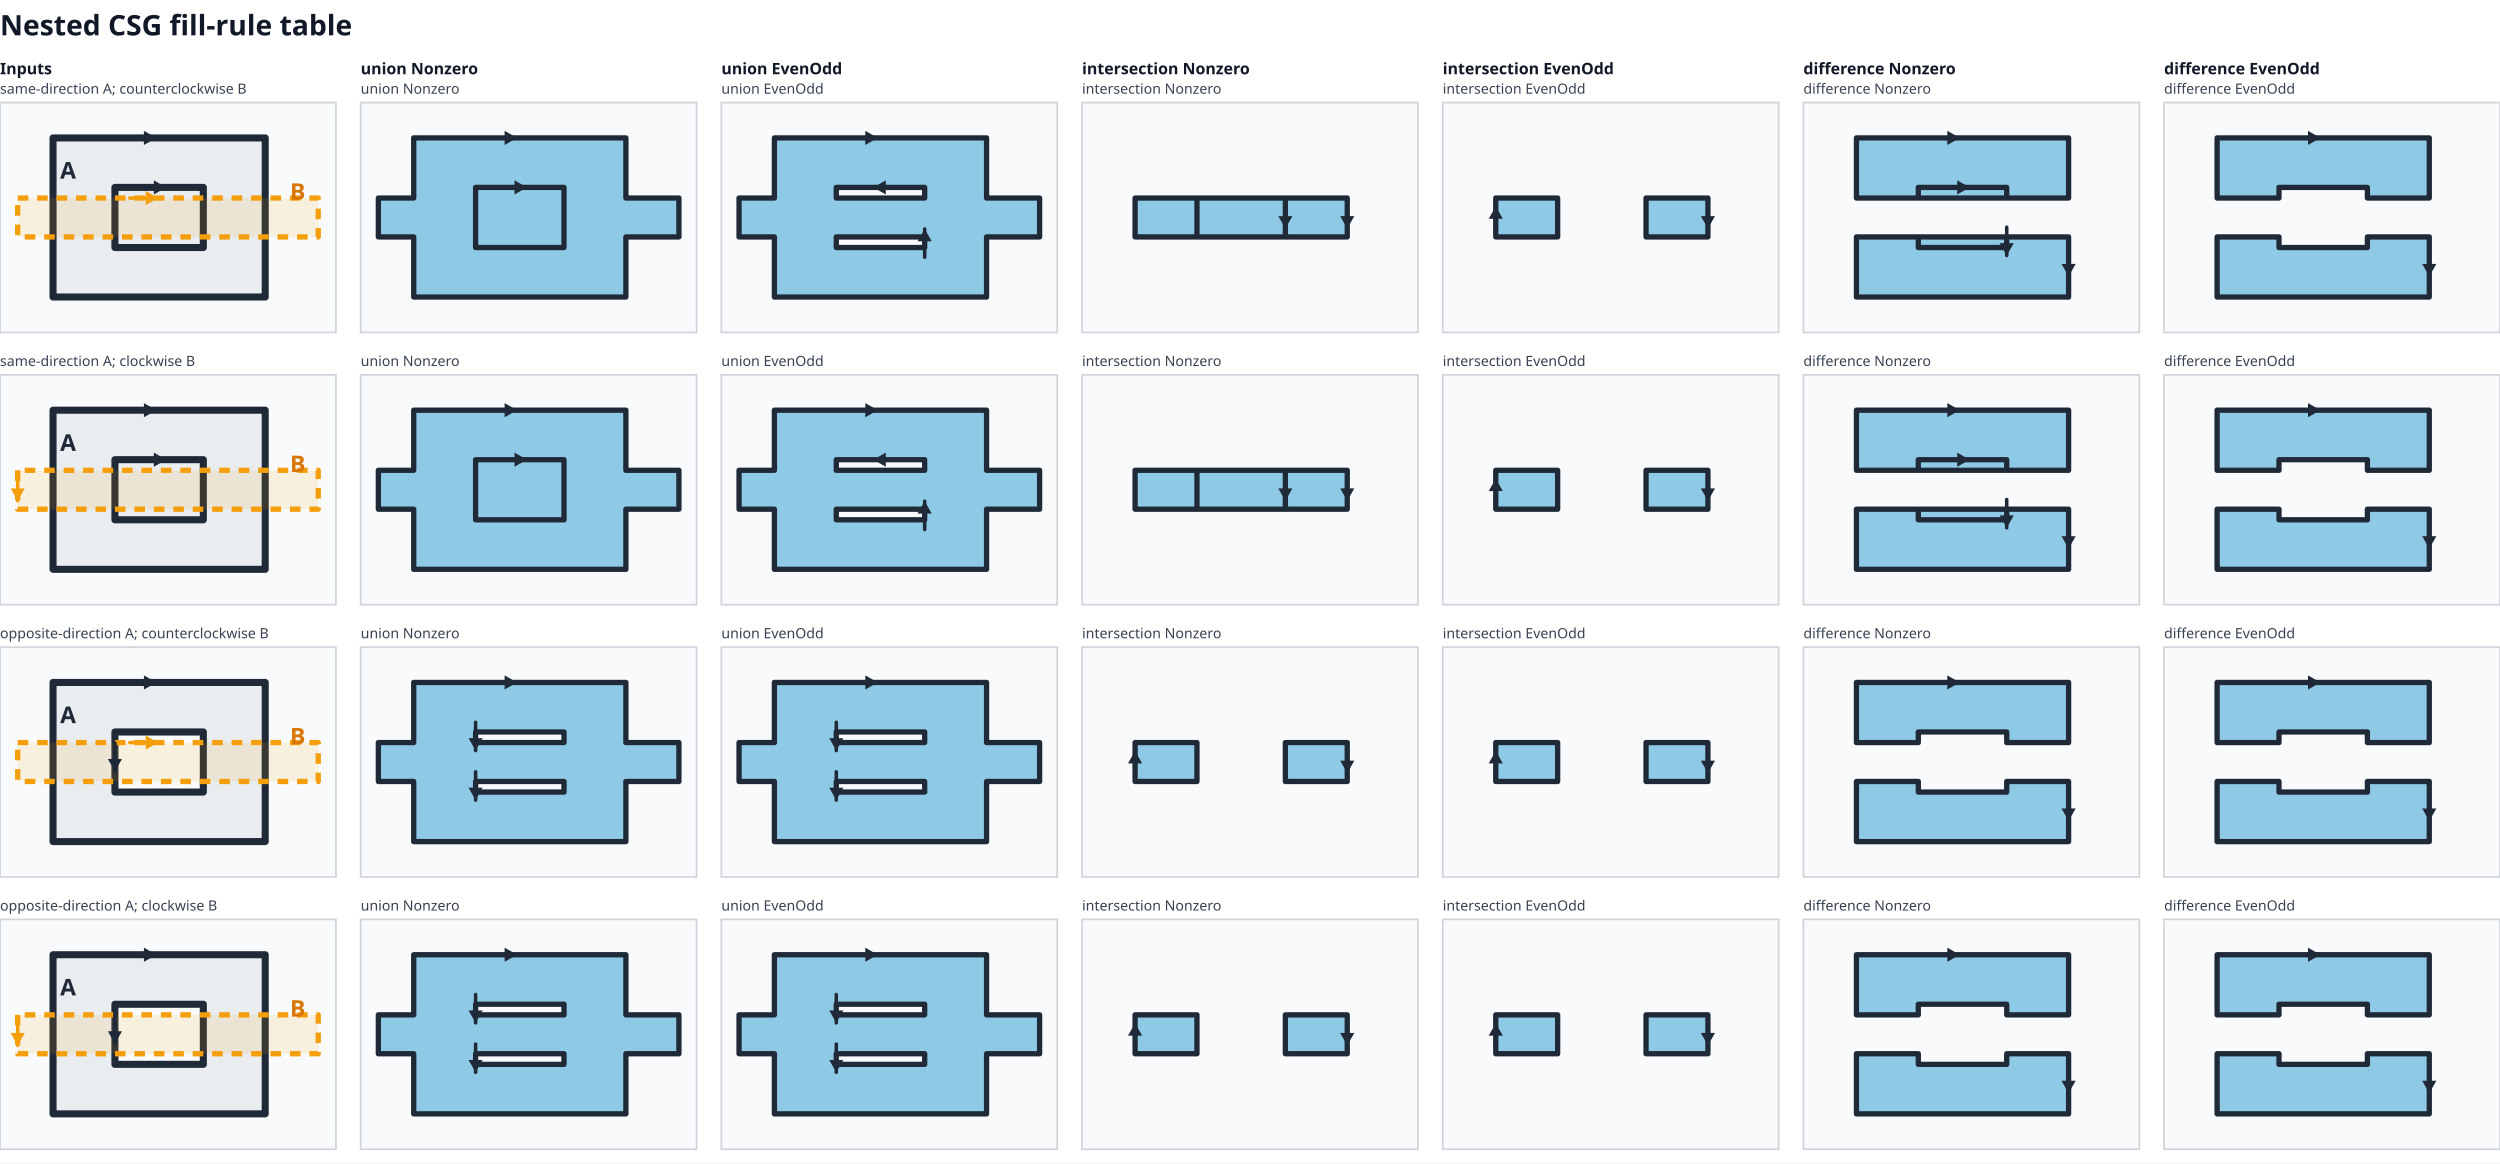
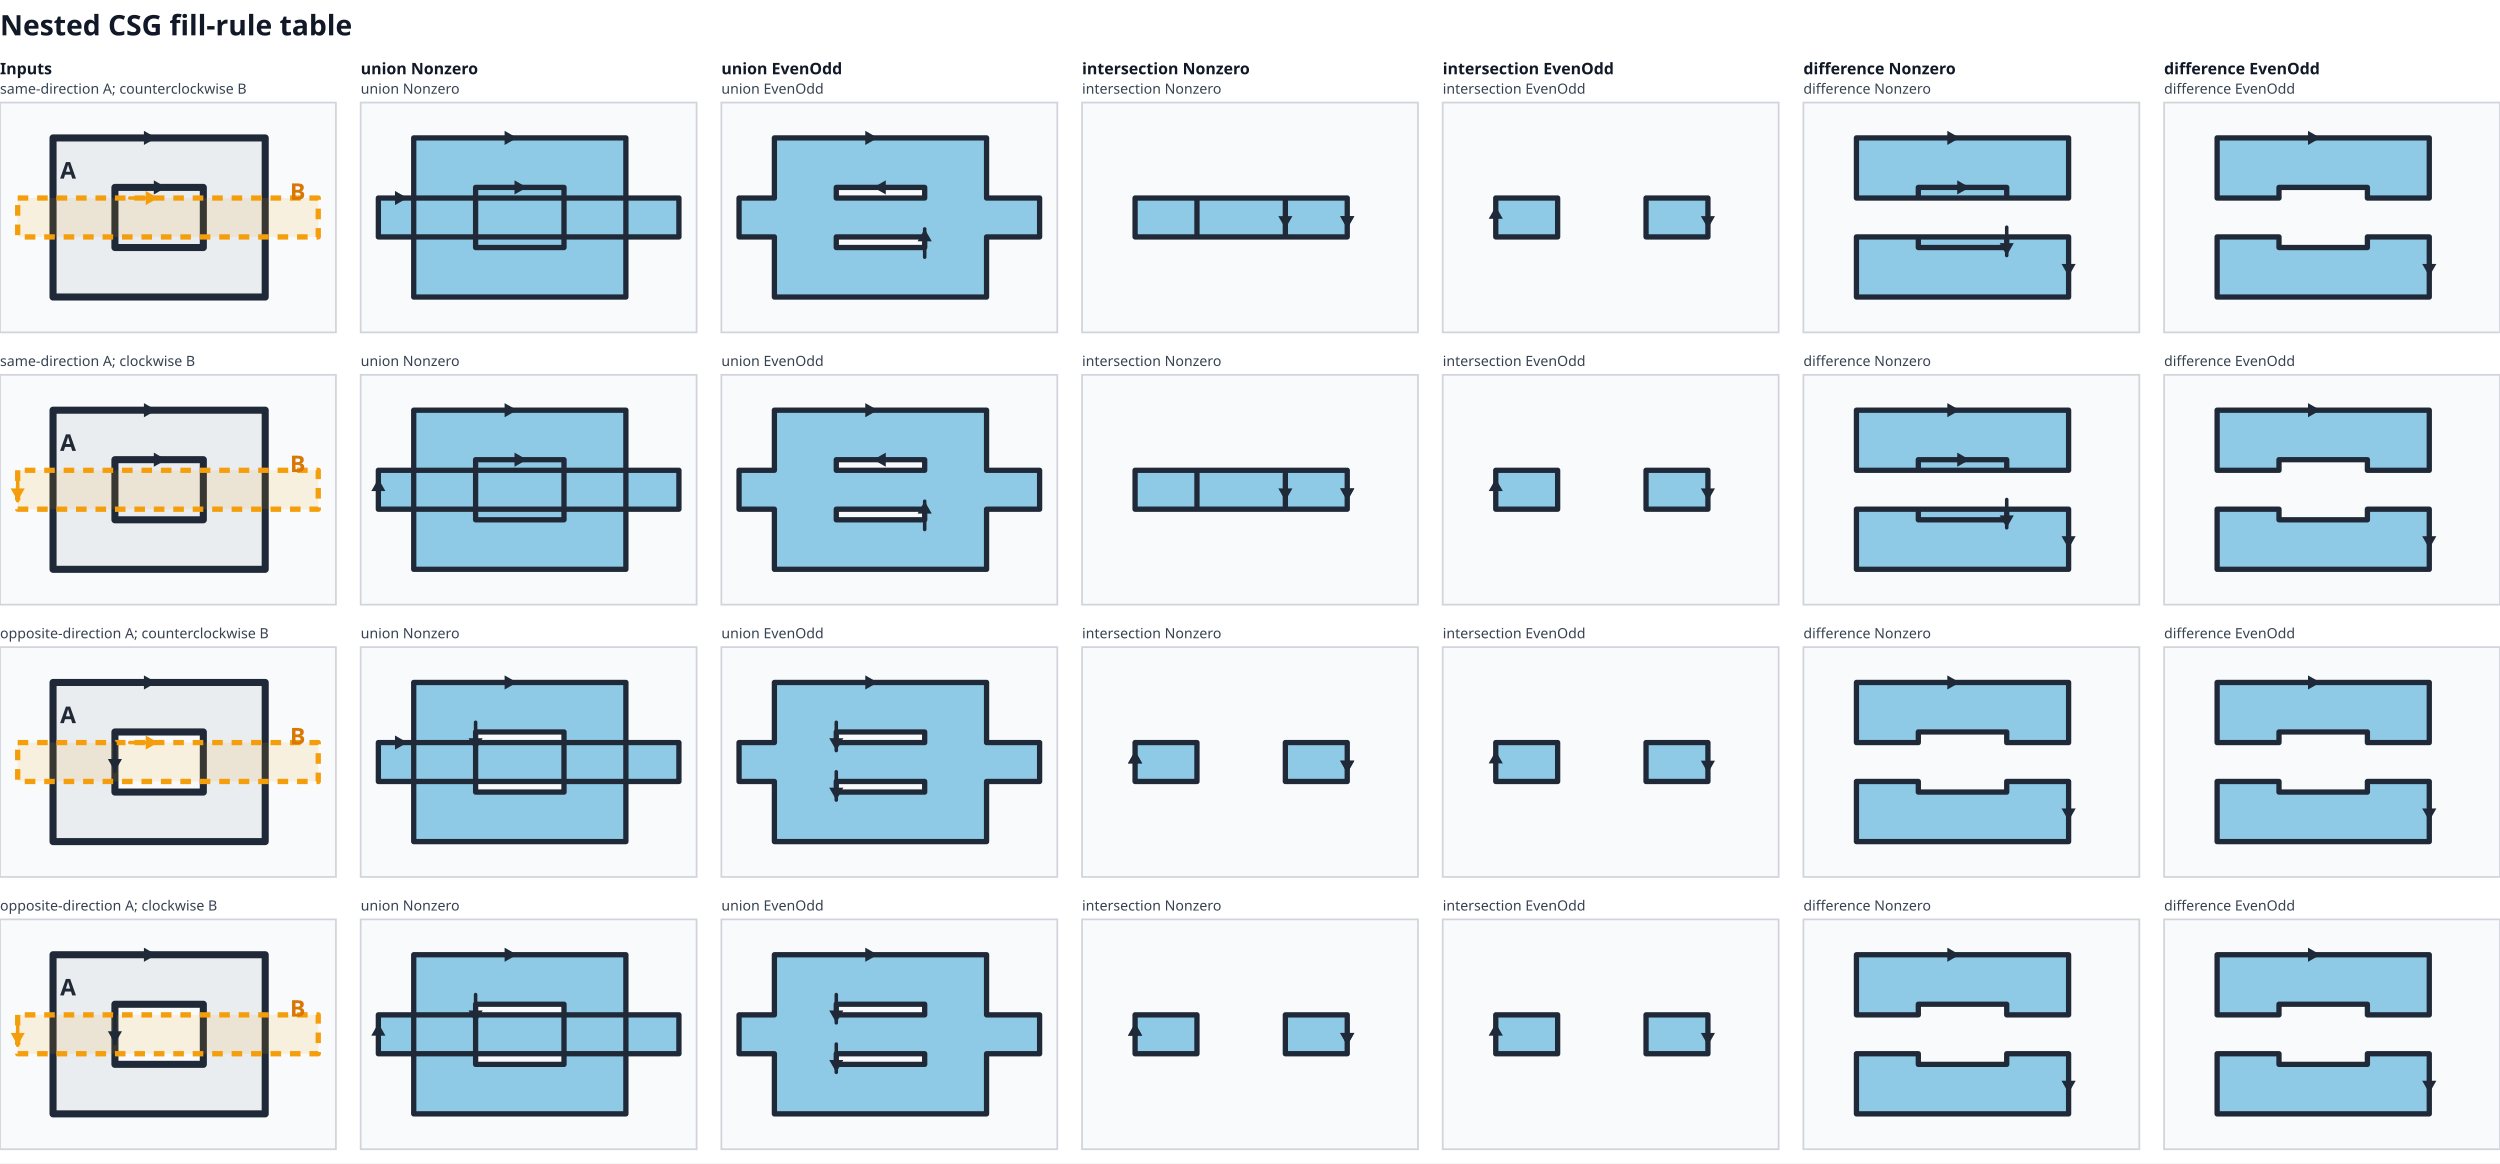
<svg xmlns="http://www.w3.org/2000/svg" viewBox="0 0 1414 658">
  <rect x="0" y="0" width="1414" height="658" style="fill: #ffffff; stroke: none" />
  <text x="0" y="20" font-size="16" style="fill: #111827; font-family: system-ui, sans-serif; font-weight: 700">Nested CSG fill-rule table</text>
  <text x="0" y="42" font-size="9" style="fill: #111827; font-family: system-ui, sans-serif; font-weight: 700">Inputs</text>
  <text x="204" y="42" font-size="9" style="fill: #111827; font-family: system-ui, sans-serif; font-weight: 700">union Nonzero</text>
  <text x="408" y="42" font-size="9" style="fill: #111827; font-family: system-ui, sans-serif; font-weight: 700">union EvenOdd</text>
  <text x="612" y="42" font-size="9" style="fill: #111827; font-family: system-ui, sans-serif; font-weight: 700">intersection Nonzero</text>
  <text x="816" y="42" font-size="9" style="fill: #111827; font-family: system-ui, sans-serif; font-weight: 700">intersection EvenOdd</text>
  <text x="1020" y="42" font-size="9" style="fill: #111827; font-family: system-ui, sans-serif; font-weight: 700">difference Nonzero</text>
  <text x="1224" y="42" font-size="9" style="fill: #111827; font-family: system-ui, sans-serif; font-weight: 700">difference EvenOdd</text>
  <rect x="0" y="58" width="190" height="130" style="fill: #f8fafc; stroke: #d1d5db; stroke-width: 1" />
  <text x="0" y="53" font-size="8" style="fill: #374151; font-family: system-ui, sans-serif">same-direction A; counterclockwise B</text>
  <path d="M 30 78 H 150 V 168 H 30 Z M 65 106 H 115 V 140 H 65 Z" style="fill: rgba(31, 41, 55, 0.06); stroke: #1f2937; stroke-width: 4; stroke-linejoin: round" />
  <path d="M 10 112 H 180 V 134 H 10 Z" style="fill: rgba(245, 158, 11, 0.12); stroke: #f59e0b; stroke-width: 3; stroke-dasharray: 6 5; stroke-linejoin: round" />
  <text x="34" y="101" font-size="13" style="fill: #1f2937; font-family: system-ui, sans-serif; font-weight: 700">A</text>
  <text x="164" y="113" font-size="13" style="fill: #d97706; font-family: system-ui, sans-serif; font-weight: 700">B</text>
  <path d="M 72.4 78 H 88.4" style="fill: none; stroke: #1f2937; stroke-width: 2; stroke-linecap: round" />
  <path d="M 88.4 78 L 81.4 82 V 74 Z" style="fill: #1f2937; stroke: none" />
  <path d="M 78 106 H 94" style="fill: none; stroke: #1f2937; stroke-width: 2; stroke-linecap: round" />
  <path d="M 94 106 L 87 110 V 102 Z" style="fill: #1f2937; stroke: none" />
  <path d="M 73.4 112 H 89.4" style="fill: none; stroke: #f59e0b; stroke-width: 2; stroke-linecap: round" />
  <path d="M 89.4 112 L 82.4 116 V 108 Z" style="fill: #f59e0b; stroke: none" />
  <rect x="204" y="58" width="190" height="130" style="fill: #f8fafc; stroke: #d1d5db; stroke-width: 1" />
  <text x="204" y="53" font-size="8" style="fill: #374151; font-family: system-ui, sans-serif">union Nonzero</text>
-   <path d="M 234 78 H 354 V 112 H 384 V 134 H 354 V 168 H 234 V 134 H 214 V 112 H 234 Z M 269 106 H 319 V 112 V 134 V 140 H 269 V 134 V 112 Z" style="fill: #8ecae6; fill-rule: nonzero; stroke: #1f2937; stroke-width: 3; stroke-linejoin: round" />
+   <path d="M 234 78 H 354 V 112 V 134 V 168 H 234 V 134 V 112 Z M 269 106 H 319 V 112 V 134 V 140 H 269 V 134 V 112 Z M 214 112 H 234 H 269 H 319 H 354 H 384 V 134 H 354 H 319 H 269 H 234 H 214 Z" style="fill: #8ecae6; fill-rule: nonzero; stroke: #1f2937; stroke-width: 3; stroke-linejoin: round" />
  <path d="M 276.4 78 H 292.4" style="fill: none; stroke: #1f2937; stroke-width: 2; stroke-linecap: round" />
  <path d="M 292.4 78 L 285.4 82 V 74 Z" style="fill: #1f2937; stroke: none" />
  <path d="M 282 106 H 298" style="fill: none; stroke: #1f2937; stroke-width: 2; stroke-linecap: round" />
  <path d="M 298 106 L 291 110 V 102 Z" style="fill: #1f2937; stroke: none" />
+   <path d="M 214.4 112 H 230.4" style="fill: none; stroke: #1f2937; stroke-width: 2; stroke-linecap: round" />
+   <path d="M 230.4 112 L 223.4 116 V 108 Z" style="fill: #1f2937; stroke: none" />
  <rect x="408" y="58" width="190" height="130" style="fill: #f8fafc; stroke: #d1d5db; stroke-width: 1" />
  <text x="408" y="53" font-size="8" style="fill: #374151; font-family: system-ui, sans-serif">union EvenOdd</text>
  <path d="M 438 78 H 558 V 112 H 588 V 134 H 558 V 168 H 438 V 134 H 418 V 112 H 438 Z M 523 106 H 473 V 112 H 523 Z M 523 140 V 134 H 473 V 140 Z" style="fill: #8ecae6; fill-rule: evenodd; stroke: #1f2937; stroke-width: 3; stroke-linejoin: round" />
  <path d="M 480.4 78 H 496.4" style="fill: none; stroke: #1f2937; stroke-width: 2; stroke-linecap: round" />
  <path d="M 496.4 78 L 489.4 82 V 74 Z" style="fill: #1f2937; stroke: none" />
  <path d="M 510 106 H 494" style="fill: none; stroke: #1f2937; stroke-width: 2; stroke-linecap: round" />
  <path d="M 494 106 L 501 102 V 110 Z" style="fill: #1f2937; stroke: none" />
  <path d="M 523 145.48 V 129.48" style="fill: none; stroke: #1f2937; stroke-width: 2; stroke-linecap: round" />
  <path d="M 523 129.48 L 527 136.48 H 519 Z" style="fill: #1f2937; stroke: none" />
  <rect x="612" y="58" width="190" height="130" style="fill: #f8fafc; stroke: #d1d5db; stroke-width: 1" />
  <text x="612" y="53" font-size="8" style="fill: #374151; font-family: system-ui, sans-serif">intersection Nonzero</text>
-   <path d="M 762 112 V 134 H 727 H 677 H 642 V 112 H 677 H 727 Z M 727 112 V 134 H 677 V 112 Z" style="fill: #8ecae6; fill-rule: nonzero; stroke: #1f2937; stroke-width: 3; stroke-linejoin: round" />
+   <path d="M 762 112 V 134 H 727 H 677 H 642 V 112 H 677 H 727 Z M 762 112 V 134 H 727 H 677 H 642 V 112 H 677 H 727 Z M 727 112 V 134 H 677 V 112 Z" style="fill: #8ecae6; fill-rule: nonzero; stroke: #1f2937; stroke-width: 3; stroke-linejoin: round" />
+   <path d="M 762 113.24 V 129.24" style="fill: none; stroke: #1f2937; stroke-width: 2; stroke-linecap: round" />
+   <path d="M 762 129.24 L 758 122.24 H 766 Z" style="fill: #1f2937; stroke: none" />
  <path d="M 762 113.24 V 129.24" style="fill: none; stroke: #1f2937; stroke-width: 2; stroke-linecap: round" />
  <path d="M 762 129.24 L 758 122.24 H 766 Z" style="fill: #1f2937; stroke: none" />
  <path d="M 727 113.24 V 129.24" style="fill: none; stroke: #1f2937; stroke-width: 2; stroke-linecap: round" />
  <path d="M 727 129.24 L 723 122.24 H 731 Z" style="fill: #1f2937; stroke: none" />
  <rect x="816" y="58" width="190" height="130" style="fill: #f8fafc; stroke: #d1d5db; stroke-width: 1" />
  <text x="816" y="53" font-size="8" style="fill: #374151; font-family: system-ui, sans-serif">intersection EvenOdd</text>
  <path d="M 966 112 V 134 H 931 V 112 Z M 846 134 V 112 H 881 V 134 Z" style="fill: #8ecae6; fill-rule: evenodd; stroke: #1f2937; stroke-width: 3; stroke-linejoin: round" />
  <path d="M 966 113.24 V 129.24" style="fill: none; stroke: #1f2937; stroke-width: 2; stroke-linecap: round" />
  <path d="M 966 129.24 L 962 122.24 H 970 Z" style="fill: #1f2937; stroke: none" />
  <path d="M 846 132.76 V 116.76" style="fill: none; stroke: #1f2937; stroke-width: 2; stroke-linecap: round" />
  <path d="M 846 116.76 L 850 123.76 H 842 Z" style="fill: #1f2937; stroke: none" />
  <rect x="1020" y="58" width="190" height="130" style="fill: #f8fafc; stroke: #d1d5db; stroke-width: 1" />
  <text x="1020" y="53" font-size="8" style="fill: #374151; font-family: system-ui, sans-serif">difference Nonzero</text>
  <path d="M 1050 78 H 1170 V 112 H 1135 H 1085 H 1050 Z M 1170 134 V 168 H 1050 V 134 H 1085 H 1135 Z M 1085 106 H 1135 V 112 H 1085 Z M 1135 134 V 140 H 1085 V 134 Z" style="fill: #8ecae6; fill-rule: nonzero; stroke: #1f2937; stroke-width: 3; stroke-linejoin: round" />
  <path d="M 1092.4 78 H 1108.4" style="fill: none; stroke: #1f2937; stroke-width: 2; stroke-linecap: round" />
  <path d="M 1108.4 78 L 1101.4 82 V 74 Z" style="fill: #1f2937; stroke: none" />
  <path d="M 1170 140.28 V 156.28" style="fill: none; stroke: #1f2937; stroke-width: 2; stroke-linecap: round" />
  <path d="M 1170 156.28 L 1166 149.28 H 1174 Z" style="fill: #1f2937; stroke: none" />
  <path d="M 1098 106 H 1114" style="fill: none; stroke: #1f2937; stroke-width: 2; stroke-linecap: round" />
  <path d="M 1114 106 L 1107 110 V 102 Z" style="fill: #1f2937; stroke: none" />
  <path d="M 1135 128.52 V 144.52" style="fill: none; stroke: #1f2937; stroke-width: 2; stroke-linecap: round" />
  <path d="M 1135 144.52 L 1131 137.52 H 1139 Z" style="fill: #1f2937; stroke: none" />
  <rect x="1224" y="58" width="190" height="130" style="fill: #f8fafc; stroke: #d1d5db; stroke-width: 1" />
  <text x="1224" y="53" font-size="8" style="fill: #374151; font-family: system-ui, sans-serif">difference EvenOdd</text>
  <path d="M 1254 78 H 1374 V 112 H 1339 V 106 H 1289 V 112 H 1254 Z M 1374 134 V 168 H 1254 V 134 H 1289 V 140 H 1339 V 134 Z" style="fill: #8ecae6; fill-rule: evenodd; stroke: #1f2937; stroke-width: 3; stroke-linejoin: round" />
  <path d="M 1296.4 78 H 1312.4" style="fill: none; stroke: #1f2937; stroke-width: 2; stroke-linecap: round" />
  <path d="M 1312.4 78 L 1305.4 82 V 74 Z" style="fill: #1f2937; stroke: none" />
  <path d="M 1374 140.28 V 156.28" style="fill: none; stroke: #1f2937; stroke-width: 2; stroke-linecap: round" />
  <path d="M 1374 156.28 L 1370 149.28 H 1378 Z" style="fill: #1f2937; stroke: none" />
  <rect x="0" y="212" width="190" height="130" style="fill: #f8fafc; stroke: #d1d5db; stroke-width: 1" />
  <text x="0" y="207" font-size="8" style="fill: #374151; font-family: system-ui, sans-serif">same-direction A; clockwise B</text>
  <path d="M 30 232 H 150 V 322 H 30 Z M 65 260 H 115 V 294 H 65 Z" style="fill: rgba(31, 41, 55, 0.06); stroke: #1f2937; stroke-width: 4; stroke-linejoin: round" />
  <path d="M 10 266 V 288 H 180 V 266 Z" style="fill: rgba(245, 158, 11, 0.12); stroke: #f59e0b; stroke-width: 3; stroke-dasharray: 6 5; stroke-linejoin: round" />
  <text x="34" y="255" font-size="13" style="fill: #1f2937; font-family: system-ui, sans-serif; font-weight: 700">A</text>
  <text x="164" y="267" font-size="13" style="fill: #d97706; font-family: system-ui, sans-serif; font-weight: 700">B</text>
  <path d="M 72.4 232 H 88.4" style="fill: none; stroke: #1f2937; stroke-width: 2; stroke-linecap: round" />
  <path d="M 88.4 232 L 81.4 236 V 228 Z" style="fill: #1f2937; stroke: none" />
  <path d="M 78 260 H 94" style="fill: none; stroke: #1f2937; stroke-width: 2; stroke-linecap: round" />
  <path d="M 94 260 L 87 264 V 256 Z" style="fill: #1f2937; stroke: none" />
  <path d="M 10 267.24 V 283.24" style="fill: none; stroke: #f59e0b; stroke-width: 2; stroke-linecap: round" />
  <path d="M 10 283.24 L 6 276.24 H 14 Z" style="fill: #f59e0b; stroke: none" />
  <rect x="204" y="212" width="190" height="130" style="fill: #f8fafc; stroke: #d1d5db; stroke-width: 1" />
  <text x="204" y="207" font-size="8" style="fill: #374151; font-family: system-ui, sans-serif">union Nonzero</text>
-   <path d="M 234 232 H 354 V 266 H 384 V 288 H 354 V 322 H 234 V 288 H 214 V 266 H 234 Z M 269 260 H 319 V 266 V 288 V 294 H 269 V 288 V 266 Z" style="fill: #8ecae6; fill-rule: nonzero; stroke: #1f2937; stroke-width: 3; stroke-linejoin: round" />
+   <path d="M 234 232 H 354 V 266 V 288 V 322 H 234 V 288 V 266 Z M 269 260 H 319 V 266 V 288 V 294 H 269 V 288 V 266 Z M 214 288 V 266 H 234 H 269 H 319 H 354 H 384 V 288 H 354 H 319 H 269 H 234 Z" style="fill: #8ecae6; fill-rule: nonzero; stroke: #1f2937; stroke-width: 3; stroke-linejoin: round" />
  <path d="M 276.4 232 H 292.4" style="fill: none; stroke: #1f2937; stroke-width: 2; stroke-linecap: round" />
  <path d="M 292.4 232 L 285.4 236 V 228 Z" style="fill: #1f2937; stroke: none" />
  <path d="M 282 260 H 298" style="fill: none; stroke: #1f2937; stroke-width: 2; stroke-linecap: round" />
  <path d="M 298 260 L 291 264 V 256 Z" style="fill: #1f2937; stroke: none" />
+   <path d="M 214 286.76 V 270.76" style="fill: none; stroke: #1f2937; stroke-width: 2; stroke-linecap: round" />
+   <path d="M 214 270.76 L 218 277.76 H 210 Z" style="fill: #1f2937; stroke: none" />
  <rect x="408" y="212" width="190" height="130" style="fill: #f8fafc; stroke: #d1d5db; stroke-width: 1" />
  <text x="408" y="207" font-size="8" style="fill: #374151; font-family: system-ui, sans-serif">union EvenOdd</text>
  <path d="M 438 232 H 558 V 266 H 588 V 288 H 558 V 322 H 438 V 288 H 418 V 266 H 438 Z M 523 260 H 473 V 266 H 523 Z M 523 294 V 288 H 473 V 294 Z" style="fill: #8ecae6; fill-rule: evenodd; stroke: #1f2937; stroke-width: 3; stroke-linejoin: round" />
  <path d="M 480.4 232 H 496.4" style="fill: none; stroke: #1f2937; stroke-width: 2; stroke-linecap: round" />
  <path d="M 496.4 232 L 489.4 236 V 228 Z" style="fill: #1f2937; stroke: none" />
  <path d="M 510 260 H 494" style="fill: none; stroke: #1f2937; stroke-width: 2; stroke-linecap: round" />
  <path d="M 494 260 L 501 256 V 264 Z" style="fill: #1f2937; stroke: none" />
  <path d="M 523 299.48 V 283.48" style="fill: none; stroke: #1f2937; stroke-width: 2; stroke-linecap: round" />
  <path d="M 523 283.48 L 527 290.48 H 519 Z" style="fill: #1f2937; stroke: none" />
  <rect x="612" y="212" width="190" height="130" style="fill: #f8fafc; stroke: #d1d5db; stroke-width: 1" />
  <text x="612" y="207" font-size="8" style="fill: #374151; font-family: system-ui, sans-serif">intersection Nonzero</text>
-   <path d="M 762 266 V 288 H 727 H 677 H 642 V 266 H 677 H 727 Z M 727 266 V 288 H 677 V 266 Z" style="fill: #8ecae6; fill-rule: nonzero; stroke: #1f2937; stroke-width: 3; stroke-linejoin: round" />
+   <path d="M 762 266 V 288 H 727 H 677 H 642 V 266 H 677 H 727 Z M 762 266 V 288 H 727 H 677 H 642 V 266 H 677 H 727 Z M 727 266 V 288 H 677 V 266 Z" style="fill: #8ecae6; fill-rule: nonzero; stroke: #1f2937; stroke-width: 3; stroke-linejoin: round" />
+   <path d="M 762 267.24 V 283.24" style="fill: none; stroke: #1f2937; stroke-width: 2; stroke-linecap: round" />
+   <path d="M 762 283.24 L 758 276.24 H 766 Z" style="fill: #1f2937; stroke: none" />
  <path d="M 762 267.24 V 283.24" style="fill: none; stroke: #1f2937; stroke-width: 2; stroke-linecap: round" />
  <path d="M 762 283.24 L 758 276.24 H 766 Z" style="fill: #1f2937; stroke: none" />
  <path d="M 727 267.24 V 283.24" style="fill: none; stroke: #1f2937; stroke-width: 2; stroke-linecap: round" />
  <path d="M 727 283.24 L 723 276.24 H 731 Z" style="fill: #1f2937; stroke: none" />
  <rect x="816" y="212" width="190" height="130" style="fill: #f8fafc; stroke: #d1d5db; stroke-width: 1" />
  <text x="816" y="207" font-size="8" style="fill: #374151; font-family: system-ui, sans-serif">intersection EvenOdd</text>
  <path d="M 966 266 V 288 H 931 V 266 Z M 846 288 V 266 H 881 V 288 Z" style="fill: #8ecae6; fill-rule: evenodd; stroke: #1f2937; stroke-width: 3; stroke-linejoin: round" />
  <path d="M 966 267.24 V 283.24" style="fill: none; stroke: #1f2937; stroke-width: 2; stroke-linecap: round" />
  <path d="M 966 283.24 L 962 276.24 H 970 Z" style="fill: #1f2937; stroke: none" />
  <path d="M 846 286.76 V 270.76" style="fill: none; stroke: #1f2937; stroke-width: 2; stroke-linecap: round" />
  <path d="M 846 270.76 L 850 277.76 H 842 Z" style="fill: #1f2937; stroke: none" />
  <rect x="1020" y="212" width="190" height="130" style="fill: #f8fafc; stroke: #d1d5db; stroke-width: 1" />
  <text x="1020" y="207" font-size="8" style="fill: #374151; font-family: system-ui, sans-serif">difference Nonzero</text>
  <path d="M 1050 232 H 1170 V 266 H 1135 H 1085 H 1050 Z M 1170 288 V 322 H 1050 V 288 H 1085 H 1135 Z M 1085 260 H 1135 V 266 H 1085 Z M 1135 288 V 294 H 1085 V 288 Z" style="fill: #8ecae6; fill-rule: nonzero; stroke: #1f2937; stroke-width: 3; stroke-linejoin: round" />
  <path d="M 1092.4 232 H 1108.4" style="fill: none; stroke: #1f2937; stroke-width: 2; stroke-linecap: round" />
  <path d="M 1108.4 232 L 1101.4 236 V 228 Z" style="fill: #1f2937; stroke: none" />
  <path d="M 1170 294.28 V 310.28" style="fill: none; stroke: #1f2937; stroke-width: 2; stroke-linecap: round" />
  <path d="M 1170 310.28 L 1166 303.28 H 1174 Z" style="fill: #1f2937; stroke: none" />
  <path d="M 1098 260 H 1114" style="fill: none; stroke: #1f2937; stroke-width: 2; stroke-linecap: round" />
  <path d="M 1114 260 L 1107 264 V 256 Z" style="fill: #1f2937; stroke: none" />
  <path d="M 1135 282.52 V 298.52" style="fill: none; stroke: #1f2937; stroke-width: 2; stroke-linecap: round" />
  <path d="M 1135 298.52 L 1131 291.52 H 1139 Z" style="fill: #1f2937; stroke: none" />
  <rect x="1224" y="212" width="190" height="130" style="fill: #f8fafc; stroke: #d1d5db; stroke-width: 1" />
  <text x="1224" y="207" font-size="8" style="fill: #374151; font-family: system-ui, sans-serif">difference EvenOdd</text>
  <path d="M 1254 232 H 1374 V 266 H 1339 V 260 H 1289 V 266 H 1254 Z M 1374 288 V 322 H 1254 V 288 H 1289 V 294 H 1339 V 288 Z" style="fill: #8ecae6; fill-rule: evenodd; stroke: #1f2937; stroke-width: 3; stroke-linejoin: round" />
  <path d="M 1296.4 232 H 1312.4" style="fill: none; stroke: #1f2937; stroke-width: 2; stroke-linecap: round" />
  <path d="M 1312.4 232 L 1305.4 236 V 228 Z" style="fill: #1f2937; stroke: none" />
  <path d="M 1374 294.28 V 310.28" style="fill: none; stroke: #1f2937; stroke-width: 2; stroke-linecap: round" />
  <path d="M 1374 310.28 L 1370 303.28 H 1378 Z" style="fill: #1f2937; stroke: none" />
  <rect x="0" y="366" width="190" height="130" style="fill: #f8fafc; stroke: #d1d5db; stroke-width: 1" />
  <text x="0" y="361" font-size="8" style="fill: #374151; font-family: system-ui, sans-serif">opposite-direction A; counterclockwise B</text>
  <path d="M 30 386 H 150 V 476 H 30 Z M 65 414 V 448 H 115 V 414 Z" style="fill: rgba(31, 41, 55, 0.06); stroke: #1f2937; stroke-width: 4; stroke-linejoin: round" />
  <path d="M 10 420 H 180 V 442 H 10 Z" style="fill: rgba(245, 158, 11, 0.12); stroke: #f59e0b; stroke-width: 3; stroke-dasharray: 6 5; stroke-linejoin: round" />
  <text x="34" y="409" font-size="13" style="fill: #1f2937; font-family: system-ui, sans-serif; font-weight: 700">A</text>
  <text x="164" y="421" font-size="13" style="fill: #d97706; font-family: system-ui, sans-serif; font-weight: 700">B</text>
  <path d="M 72.4 386 H 88.4" style="fill: none; stroke: #1f2937; stroke-width: 2; stroke-linecap: round" />
  <path d="M 88.4 386 L 81.4 390 V 382 Z" style="fill: #1f2937; stroke: none" />
  <path d="M 65 420.28 V 436.28" style="fill: none; stroke: #1f2937; stroke-width: 2; stroke-linecap: round" />
  <path d="M 65 436.28 L 61 429.28 H 69 Z" style="fill: #1f2937; stroke: none" />
  <path d="M 73.4 420 H 89.4" style="fill: none; stroke: #f59e0b; stroke-width: 2; stroke-linecap: round" />
  <path d="M 89.4 420 L 82.4 424 V 416 Z" style="fill: #f59e0b; stroke: none" />
  <rect x="204" y="366" width="190" height="130" style="fill: #f8fafc; stroke: #d1d5db; stroke-width: 1" />
  <text x="204" y="361" font-size="8" style="fill: #374151; font-family: system-ui, sans-serif">union Nonzero</text>
-   <path d="M 234 386 H 354 V 420 H 384 V 442 H 354 V 476 H 234 V 442 H 214 V 420 H 234 Z M 269 414 V 420 H 319 V 414 Z M 269 442 V 448 H 319 V 442 Z" style="fill: #8ecae6; fill-rule: nonzero; stroke: #1f2937; stroke-width: 3; stroke-linejoin: round" />
+   <path d="M 234 386 H 354 V 420 V 442 V 476 H 234 V 442 V 420 Z M 269 414 V 420 V 442 V 448 H 319 V 442 V 420 V 414 Z M 214 420 H 234 H 269 H 319 H 354 H 384 V 442 H 354 H 319 H 269 H 234 H 214 Z" style="fill: #8ecae6; fill-rule: nonzero; stroke: #1f2937; stroke-width: 3; stroke-linejoin: round" />
  <path d="M 276.4 386 H 292.4" style="fill: none; stroke: #1f2937; stroke-width: 2; stroke-linecap: round" />
  <path d="M 292.4 386 L 285.4 390 V 382 Z" style="fill: #1f2937; stroke: none" />
  <path d="M 269 408.52 V 424.52" style="fill: none; stroke: #1f2937; stroke-width: 2; stroke-linecap: round" />
  <path d="M 269 424.52 L 265 417.52 H 273 Z" style="fill: #1f2937; stroke: none" />
-   <path d="M 269 436.52 V 452.52" style="fill: none; stroke: #1f2937; stroke-width: 2; stroke-linecap: round" />
-   <path d="M 269 452.52 L 265 445.52 H 273 Z" style="fill: #1f2937; stroke: none" />
+   <path d="M 214.4 420 H 230.4" style="fill: none; stroke: #1f2937; stroke-width: 2; stroke-linecap: round" />
+   <path d="M 230.4 420 L 223.4 424 V 416 Z" style="fill: #1f2937; stroke: none" />
  <rect x="408" y="366" width="190" height="130" style="fill: #f8fafc; stroke: #d1d5db; stroke-width: 1" />
  <text x="408" y="361" font-size="8" style="fill: #374151; font-family: system-ui, sans-serif">union EvenOdd</text>
  <path d="M 438 386 H 558 V 420 H 588 V 442 H 558 V 476 H 438 V 442 H 418 V 420 H 438 Z M 473 414 V 420 H 523 V 414 Z M 473 442 V 448 H 523 V 442 Z" style="fill: #8ecae6; fill-rule: evenodd; stroke: #1f2937; stroke-width: 3; stroke-linejoin: round" />
  <path d="M 480.4 386 H 496.4" style="fill: none; stroke: #1f2937; stroke-width: 2; stroke-linecap: round" />
  <path d="M 496.4 386 L 489.4 390 V 382 Z" style="fill: #1f2937; stroke: none" />
  <path d="M 473 408.52 V 424.52" style="fill: none; stroke: #1f2937; stroke-width: 2; stroke-linecap: round" />
  <path d="M 473 424.52 L 469 417.52 H 477 Z" style="fill: #1f2937; stroke: none" />
  <path d="M 473 436.52 V 452.52" style="fill: none; stroke: #1f2937; stroke-width: 2; stroke-linecap: round" />
  <path d="M 473 452.52 L 469 445.52 H 477 Z" style="fill: #1f2937; stroke: none" />
  <rect x="612" y="366" width="190" height="130" style="fill: #f8fafc; stroke: #d1d5db; stroke-width: 1" />
  <text x="612" y="361" font-size="8" style="fill: #374151; font-family: system-ui, sans-serif">intersection Nonzero</text>
-   <path d="M 762 420 V 442 H 727 V 420 Z M 642 442 V 420 H 677 V 442 Z" style="fill: #8ecae6; fill-rule: nonzero; stroke: #1f2937; stroke-width: 3; stroke-linejoin: round" />
+   <path d="M 762 420 V 442 H 727 V 420 Z M 762 420 V 442 H 727 V 420 Z M 642 442 V 420 H 677 V 442 Z M 642 442 V 420 H 677 V 442 Z" style="fill: #8ecae6; fill-rule: nonzero; stroke: #1f2937; stroke-width: 3; stroke-linejoin: round" />
  <path d="M 762 421.24 V 437.24" style="fill: none; stroke: #1f2937; stroke-width: 2; stroke-linecap: round" />
  <path d="M 762 437.24 L 758 430.24 H 766 Z" style="fill: #1f2937; stroke: none" />
+   <path d="M 762 421.24 V 437.24" style="fill: none; stroke: #1f2937; stroke-width: 2; stroke-linecap: round" />
+   <path d="M 762 437.24 L 758 430.24 H 766 Z" style="fill: #1f2937; stroke: none" />
+   <path d="M 642 440.76 V 424.76" style="fill: none; stroke: #1f2937; stroke-width: 2; stroke-linecap: round" />
+   <path d="M 642 424.76 L 646 431.76 H 638 Z" style="fill: #1f2937; stroke: none" />
  <path d="M 642 440.76 V 424.76" style="fill: none; stroke: #1f2937; stroke-width: 2; stroke-linecap: round" />
  <path d="M 642 424.76 L 646 431.76 H 638 Z" style="fill: #1f2937; stroke: none" />
  <rect x="816" y="366" width="190" height="130" style="fill: #f8fafc; stroke: #d1d5db; stroke-width: 1" />
  <text x="816" y="361" font-size="8" style="fill: #374151; font-family: system-ui, sans-serif">intersection EvenOdd</text>
  <path d="M 966 420 V 442 H 931 V 420 Z M 846 442 V 420 H 881 V 442 Z" style="fill: #8ecae6; fill-rule: evenodd; stroke: #1f2937; stroke-width: 3; stroke-linejoin: round" />
  <path d="M 966 421.24 V 437.24" style="fill: none; stroke: #1f2937; stroke-width: 2; stroke-linecap: round" />
  <path d="M 966 437.24 L 962 430.24 H 970 Z" style="fill: #1f2937; stroke: none" />
  <path d="M 846 440.76 V 424.76" style="fill: none; stroke: #1f2937; stroke-width: 2; stroke-linecap: round" />
  <path d="M 846 424.76 L 850 431.76 H 842 Z" style="fill: #1f2937; stroke: none" />
  <rect x="1020" y="366" width="190" height="130" style="fill: #f8fafc; stroke: #d1d5db; stroke-width: 1" />
  <text x="1020" y="361" font-size="8" style="fill: #374151; font-family: system-ui, sans-serif">difference Nonzero</text>
  <path d="M 1050 386 H 1170 V 420 H 1135 V 414 H 1085 V 420 H 1050 Z M 1170 442 V 476 H 1050 V 442 H 1085 V 448 H 1135 V 442 Z" style="fill: #8ecae6; fill-rule: nonzero; stroke: #1f2937; stroke-width: 3; stroke-linejoin: round" />
  <path d="M 1092.4 386 H 1108.4" style="fill: none; stroke: #1f2937; stroke-width: 2; stroke-linecap: round" />
  <path d="M 1108.4 386 L 1101.4 390 V 382 Z" style="fill: #1f2937; stroke: none" />
  <path d="M 1170 448.28 V 464.28" style="fill: none; stroke: #1f2937; stroke-width: 2; stroke-linecap: round" />
  <path d="M 1170 464.28 L 1166 457.28 H 1174 Z" style="fill: #1f2937; stroke: none" />
  <rect x="1224" y="366" width="190" height="130" style="fill: #f8fafc; stroke: #d1d5db; stroke-width: 1" />
  <text x="1224" y="361" font-size="8" style="fill: #374151; font-family: system-ui, sans-serif">difference EvenOdd</text>
  <path d="M 1254 386 H 1374 V 420 H 1339 V 414 H 1289 V 420 H 1254 Z M 1374 442 V 476 H 1254 V 442 H 1289 V 448 H 1339 V 442 Z" style="fill: #8ecae6; fill-rule: evenodd; stroke: #1f2937; stroke-width: 3; stroke-linejoin: round" />
  <path d="M 1296.4 386 H 1312.4" style="fill: none; stroke: #1f2937; stroke-width: 2; stroke-linecap: round" />
  <path d="M 1312.4 386 L 1305.4 390 V 382 Z" style="fill: #1f2937; stroke: none" />
  <path d="M 1374 448.28 V 464.28" style="fill: none; stroke: #1f2937; stroke-width: 2; stroke-linecap: round" />
  <path d="M 1374 464.28 L 1370 457.28 H 1378 Z" style="fill: #1f2937; stroke: none" />
  <rect x="0" y="520" width="190" height="130" style="fill: #f8fafc; stroke: #d1d5db; stroke-width: 1" />
  <text x="0" y="515" font-size="8" style="fill: #374151; font-family: system-ui, sans-serif">opposite-direction A; clockwise B</text>
  <path d="M 30 540 H 150 V 630 H 30 Z M 65 568 V 602 H 115 V 568 Z" style="fill: rgba(31, 41, 55, 0.06); stroke: #1f2937; stroke-width: 4; stroke-linejoin: round" />
  <path d="M 10 574 V 596 H 180 V 574 Z" style="fill: rgba(245, 158, 11, 0.12); stroke: #f59e0b; stroke-width: 3; stroke-dasharray: 6 5; stroke-linejoin: round" />
  <text x="34" y="563" font-size="13" style="fill: #1f2937; font-family: system-ui, sans-serif; font-weight: 700">A</text>
  <text x="164" y="575" font-size="13" style="fill: #d97706; font-family: system-ui, sans-serif; font-weight: 700">B</text>
  <path d="M 72.4 540 H 88.4" style="fill: none; stroke: #1f2937; stroke-width: 2; stroke-linecap: round" />
  <path d="M 88.4 540 L 81.4 544 V 536 Z" style="fill: #1f2937; stroke: none" />
  <path d="M 65 574.28 V 590.28" style="fill: none; stroke: #1f2937; stroke-width: 2; stroke-linecap: round" />
  <path d="M 65 590.28 L 61 583.28 H 69 Z" style="fill: #1f2937; stroke: none" />
  <path d="M 10 575.24 V 591.24" style="fill: none; stroke: #f59e0b; stroke-width: 2; stroke-linecap: round" />
  <path d="M 10 591.24 L 6 584.24 H 14 Z" style="fill: #f59e0b; stroke: none" />
  <rect x="204" y="520" width="190" height="130" style="fill: #f8fafc; stroke: #d1d5db; stroke-width: 1" />
  <text x="204" y="515" font-size="8" style="fill: #374151; font-family: system-ui, sans-serif">union Nonzero</text>
-   <path d="M 234 540 H 354 V 574 H 384 V 596 H 354 V 630 H 234 V 596 H 214 V 574 H 234 Z M 269 568 V 574 H 319 V 568 Z M 269 596 V 602 H 319 V 596 Z" style="fill: #8ecae6; fill-rule: nonzero; stroke: #1f2937; stroke-width: 3; stroke-linejoin: round" />
+   <path d="M 234 540 H 354 V 574 V 596 V 630 H 234 V 596 V 574 Z M 269 568 V 574 V 596 V 602 H 319 V 596 V 574 V 568 Z M 214 596 V 574 H 234 H 269 H 319 H 354 H 384 V 596 H 354 H 319 H 269 H 234 Z" style="fill: #8ecae6; fill-rule: nonzero; stroke: #1f2937; stroke-width: 3; stroke-linejoin: round" />
  <path d="M 276.4 540 H 292.4" style="fill: none; stroke: #1f2937; stroke-width: 2; stroke-linecap: round" />
  <path d="M 292.4 540 L 285.4 544 V 536 Z" style="fill: #1f2937; stroke: none" />
  <path d="M 269 562.52 V 578.52" style="fill: none; stroke: #1f2937; stroke-width: 2; stroke-linecap: round" />
  <path d="M 269 578.52 L 265 571.52 H 273 Z" style="fill: #1f2937; stroke: none" />
-   <path d="M 269 590.52 V 606.52" style="fill: none; stroke: #1f2937; stroke-width: 2; stroke-linecap: round" />
-   <path d="M 269 606.52 L 265 599.52 H 273 Z" style="fill: #1f2937; stroke: none" />
+   <path d="M 214 594.76 V 578.76" style="fill: none; stroke: #1f2937; stroke-width: 2; stroke-linecap: round" />
+   <path d="M 214 578.76 L 218 585.76 H 210 Z" style="fill: #1f2937; stroke: none" />
  <rect x="408" y="520" width="190" height="130" style="fill: #f8fafc; stroke: #d1d5db; stroke-width: 1" />
  <text x="408" y="515" font-size="8" style="fill: #374151; font-family: system-ui, sans-serif">union EvenOdd</text>
  <path d="M 438 540 H 558 V 574 H 588 V 596 H 558 V 630 H 438 V 596 H 418 V 574 H 438 Z M 473 568 V 574 H 523 V 568 Z M 473 596 V 602 H 523 V 596 Z" style="fill: #8ecae6; fill-rule: evenodd; stroke: #1f2937; stroke-width: 3; stroke-linejoin: round" />
  <path d="M 480.4 540 H 496.4" style="fill: none; stroke: #1f2937; stroke-width: 2; stroke-linecap: round" />
  <path d="M 496.4 540 L 489.4 544 V 536 Z" style="fill: #1f2937; stroke: none" />
  <path d="M 473 562.52 V 578.52" style="fill: none; stroke: #1f2937; stroke-width: 2; stroke-linecap: round" />
  <path d="M 473 578.52 L 469 571.52 H 477 Z" style="fill: #1f2937; stroke: none" />
  <path d="M 473 590.52 V 606.52" style="fill: none; stroke: #1f2937; stroke-width: 2; stroke-linecap: round" />
  <path d="M 473 606.52 L 469 599.52 H 477 Z" style="fill: #1f2937; stroke: none" />
  <rect x="612" y="520" width="190" height="130" style="fill: #f8fafc; stroke: #d1d5db; stroke-width: 1" />
  <text x="612" y="515" font-size="8" style="fill: #374151; font-family: system-ui, sans-serif">intersection Nonzero</text>
-   <path d="M 762 574 V 596 H 727 V 574 Z M 642 596 V 574 H 677 V 596 Z" style="fill: #8ecae6; fill-rule: nonzero; stroke: #1f2937; stroke-width: 3; stroke-linejoin: round" />
+   <path d="M 762 574 V 596 H 727 V 574 Z M 762 574 V 596 H 727 V 574 Z M 642 596 V 574 H 677 V 596 Z M 642 596 V 574 H 677 V 596 Z" style="fill: #8ecae6; fill-rule: nonzero; stroke: #1f2937; stroke-width: 3; stroke-linejoin: round" />
  <path d="M 762 575.24 V 591.24" style="fill: none; stroke: #1f2937; stroke-width: 2; stroke-linecap: round" />
  <path d="M 762 591.24 L 758 584.24 H 766 Z" style="fill: #1f2937; stroke: none" />
+   <path d="M 762 575.24 V 591.24" style="fill: none; stroke: #1f2937; stroke-width: 2; stroke-linecap: round" />
+   <path d="M 762 591.24 L 758 584.24 H 766 Z" style="fill: #1f2937; stroke: none" />
+   <path d="M 642 594.76 V 578.76" style="fill: none; stroke: #1f2937; stroke-width: 2; stroke-linecap: round" />
+   <path d="M 642 578.76 L 646 585.76 H 638 Z" style="fill: #1f2937; stroke: none" />
  <path d="M 642 594.76 V 578.76" style="fill: none; stroke: #1f2937; stroke-width: 2; stroke-linecap: round" />
  <path d="M 642 578.76 L 646 585.76 H 638 Z" style="fill: #1f2937; stroke: none" />
  <rect x="816" y="520" width="190" height="130" style="fill: #f8fafc; stroke: #d1d5db; stroke-width: 1" />
  <text x="816" y="515" font-size="8" style="fill: #374151; font-family: system-ui, sans-serif">intersection EvenOdd</text>
  <path d="M 966 574 V 596 H 931 V 574 Z M 846 596 V 574 H 881 V 596 Z" style="fill: #8ecae6; fill-rule: evenodd; stroke: #1f2937; stroke-width: 3; stroke-linejoin: round" />
  <path d="M 966 575.24 V 591.24" style="fill: none; stroke: #1f2937; stroke-width: 2; stroke-linecap: round" />
  <path d="M 966 591.24 L 962 584.24 H 970 Z" style="fill: #1f2937; stroke: none" />
  <path d="M 846 594.76 V 578.76" style="fill: none; stroke: #1f2937; stroke-width: 2; stroke-linecap: round" />
  <path d="M 846 578.76 L 850 585.76 H 842 Z" style="fill: #1f2937; stroke: none" />
  <rect x="1020" y="520" width="190" height="130" style="fill: #f8fafc; stroke: #d1d5db; stroke-width: 1" />
  <text x="1020" y="515" font-size="8" style="fill: #374151; font-family: system-ui, sans-serif">difference Nonzero</text>
  <path d="M 1050 540 H 1170 V 574 H 1135 V 568 H 1085 V 574 H 1050 Z M 1170 596 V 630 H 1050 V 596 H 1085 V 602 H 1135 V 596 Z" style="fill: #8ecae6; fill-rule: nonzero; stroke: #1f2937; stroke-width: 3; stroke-linejoin: round" />
  <path d="M 1092.4 540 H 1108.4" style="fill: none; stroke: #1f2937; stroke-width: 2; stroke-linecap: round" />
  <path d="M 1108.4 540 L 1101.4 544 V 536 Z" style="fill: #1f2937; stroke: none" />
  <path d="M 1170 602.28 V 618.28" style="fill: none; stroke: #1f2937; stroke-width: 2; stroke-linecap: round" />
  <path d="M 1170 618.28 L 1166 611.28 H 1174 Z" style="fill: #1f2937; stroke: none" />
  <rect x="1224" y="520" width="190" height="130" style="fill: #f8fafc; stroke: #d1d5db; stroke-width: 1" />
  <text x="1224" y="515" font-size="8" style="fill: #374151; font-family: system-ui, sans-serif">difference EvenOdd</text>
  <path d="M 1254 540 H 1374 V 574 H 1339 V 568 H 1289 V 574 H 1254 Z M 1374 596 V 630 H 1254 V 596 H 1289 V 602 H 1339 V 596 Z" style="fill: #8ecae6; fill-rule: evenodd; stroke: #1f2937; stroke-width: 3; stroke-linejoin: round" />
  <path d="M 1296.4 540 H 1312.4" style="fill: none; stroke: #1f2937; stroke-width: 2; stroke-linecap: round" />
  <path d="M 1312.4 540 L 1305.4 544 V 536 Z" style="fill: #1f2937; stroke: none" />
  <path d="M 1374 602.28 V 618.28" style="fill: none; stroke: #1f2937; stroke-width: 2; stroke-linecap: round" />
  <path d="M 1374 618.28 L 1370 611.28 H 1378 Z" style="fill: #1f2937; stroke: none" />
</svg>
